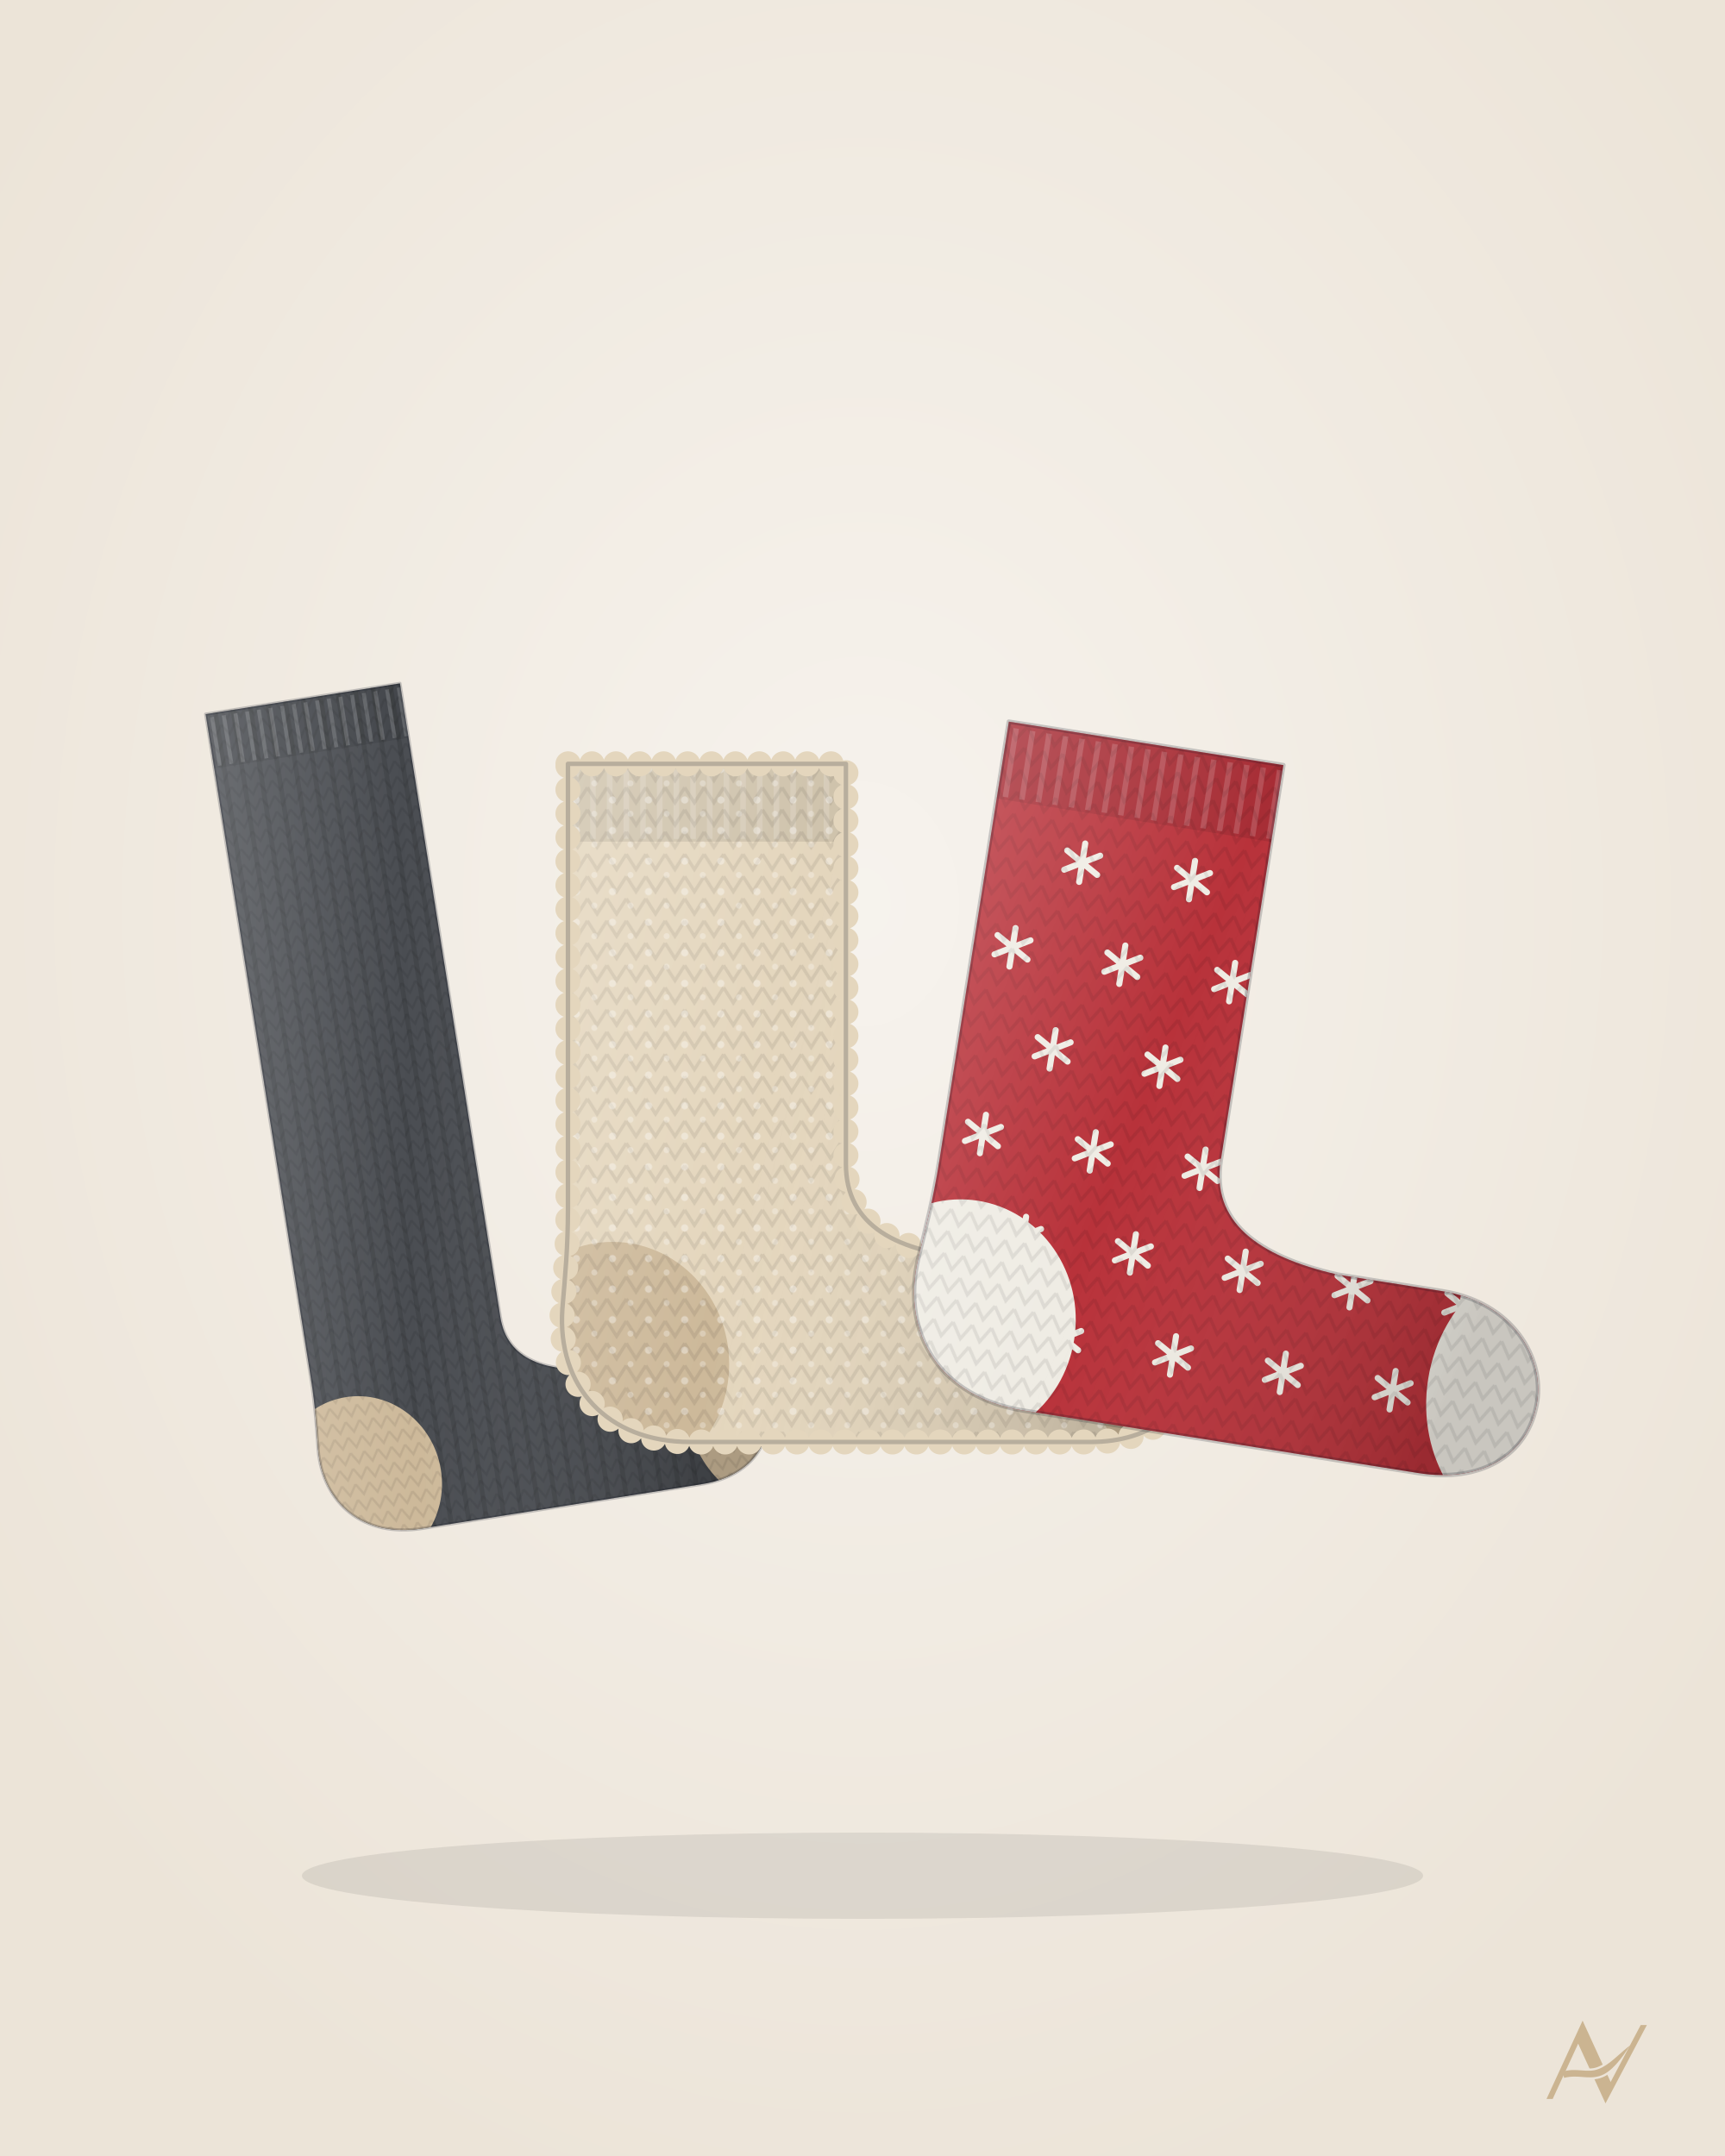
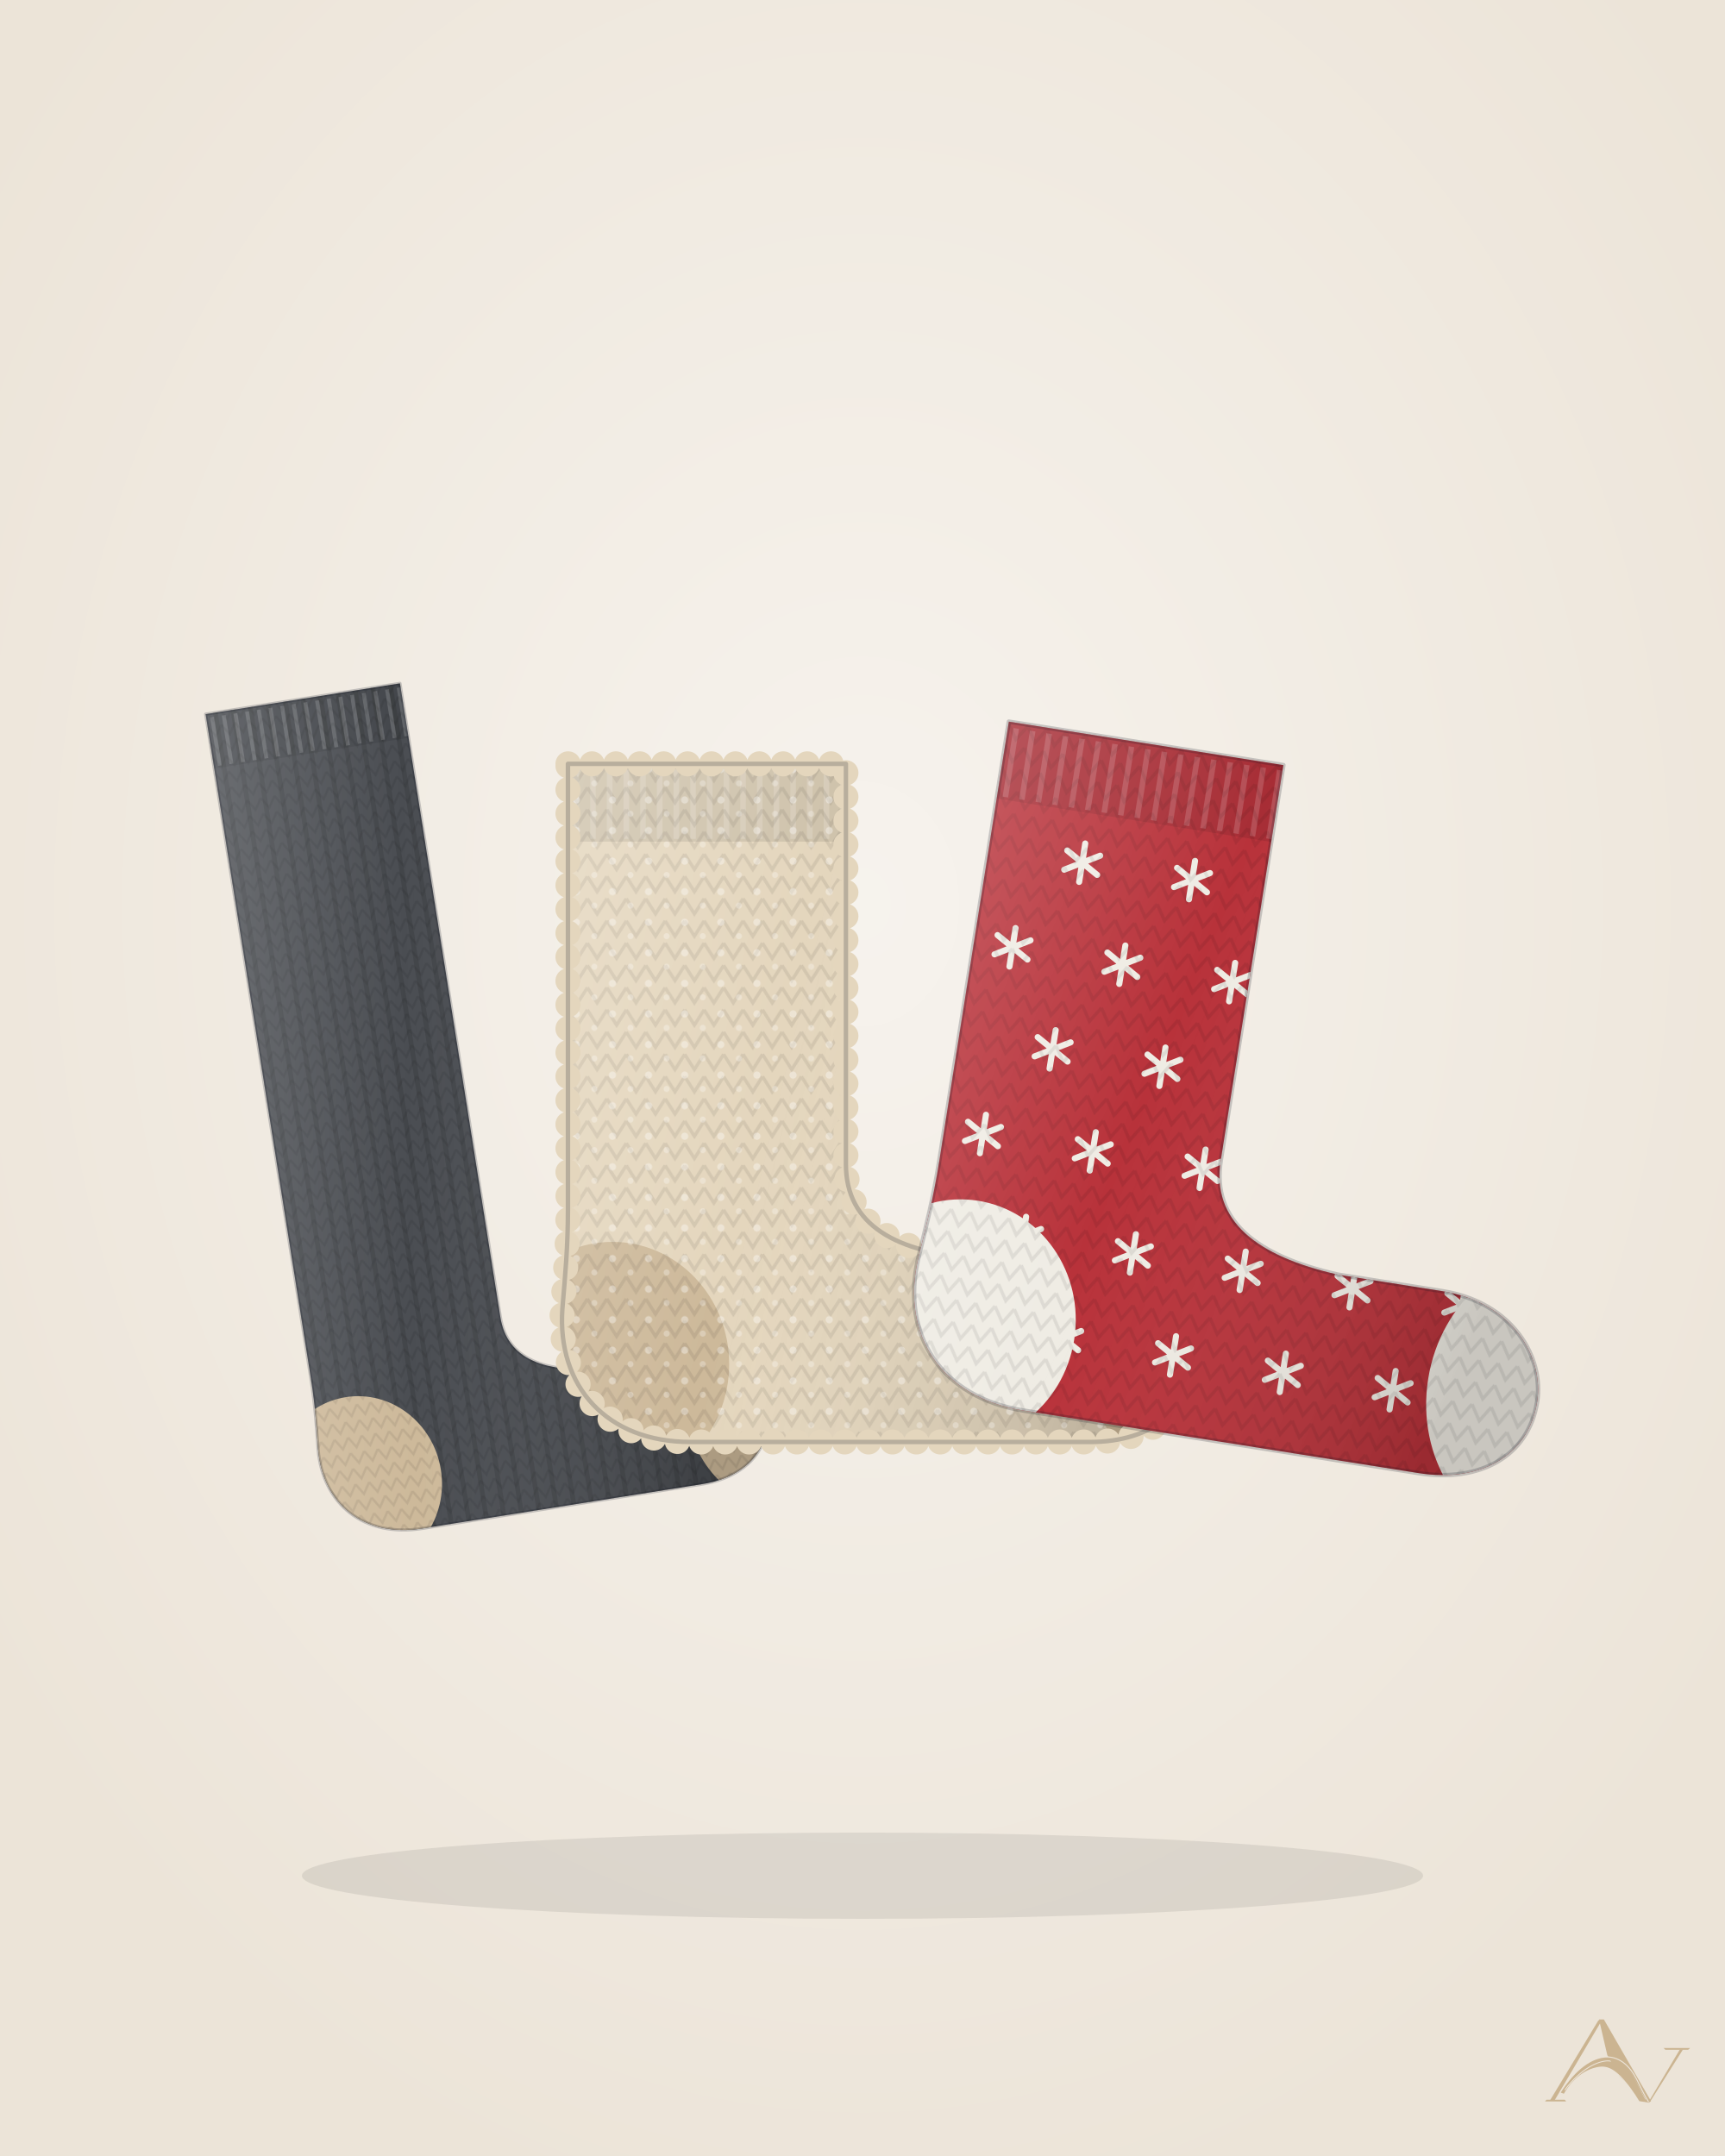
<svg xmlns="http://www.w3.org/2000/svg" viewBox="0 0 800 1000" role="img">
  <defs>
    <radialGradient id="light" cx=".5" cy=".42" r=".62">
      <stop offset="0" stop-color="#fff" stop-opacity=".55" />
      <stop offset="1" stop-color="#fff" stop-opacity="0" />
    </radialGradient>
  </defs>
  <rect width="800" height="1000" fill="#ece4d8" />
  <rect width="800" height="1000" fill="url(#light)" />
  <ellipse cx="400" cy="870" rx="260" ry="20" fill="#000" fill-opacity=".08" />
  <g transform="rotate(-9 220 500) translate(123.3 428.8) scale(0.9126106 0.9126106)">
    <defs>
      <clipPath id="c-winter-warm-bundle-f0">
        <path d="M0 -126H100V200C100 222 118 232 148 234H186C212 234 226 252 226 268C226 288 210 300 188 300H44C14 300 -4 280 -2 252C-1 240 0 230 0 216Z" />
      </clipPath>
      <pattern id="k-winter-warm-bundle-f0" width="7" height="8" patternUnits="userSpaceOnUse">
        <path d="M0 0.5L3.5 6L7 0.5" fill="none" stroke="#000" stroke-opacity=".075" stroke-width="1.2" />
      </pattern>
      <linearGradient id="g-winter-warm-bundle-f0" x1="0" x2="1" y1="0" y2="0.25">
        <stop offset="0" stop-color="#fff" stop-opacity=".2" />
        <stop offset=".42" stop-color="#fff" stop-opacity="0" />
        <stop offset="1" stop-color="#000" stop-opacity=".16" />
      </linearGradient>
    </defs>
    <path d="M0 -126H100V200C100 222 118 232 148 234H186C212 234 226 252 226 268C226 288 210 300 188 300H44C14 300 -4 280 -2 252C-1 240 0 230 0 216Z" fill="#4a4d52" />
    <g clip-path="url(#c-winter-warm-bundle-f0)">
      <path d="M-4 -126V304" stroke="#000" stroke-opacity=".11" stroke-width="2.4" />
      <path d="M5 -126V304" stroke="#000" stroke-opacity=".11" stroke-width="2.4" />
      <path d="M14 -126V304" stroke="#000" stroke-opacity=".11" stroke-width="2.4" />
      <path d="M23 -126V304" stroke="#000" stroke-opacity=".11" stroke-width="2.4" />
      <path d="M32 -126V304" stroke="#000" stroke-opacity=".11" stroke-width="2.4" />
      <path d="M41 -126V304" stroke="#000" stroke-opacity=".11" stroke-width="2.4" />
      <path d="M50 -126V304" stroke="#000" stroke-opacity=".11" stroke-width="2.4" />
      <path d="M59 -126V304" stroke="#000" stroke-opacity=".11" stroke-width="2.4" />
      <path d="M68 -126V304" stroke="#000" stroke-opacity=".11" stroke-width="2.4" />
      <path d="M77 -126V304" stroke="#000" stroke-opacity=".11" stroke-width="2.4" />
      <path d="M86 -126V304" stroke="#000" stroke-opacity=".11" stroke-width="2.4" />
      <path d="M95 -126V304" stroke="#000" stroke-opacity=".11" stroke-width="2.4" />
      <path d="M104 -126V304" stroke="#000" stroke-opacity=".11" stroke-width="2.4" />
      <path d="M113 -126V304" stroke="#000" stroke-opacity=".11" stroke-width="2.4" />
      <path d="M122 -126V304" stroke="#000" stroke-opacity=".11" stroke-width="2.4" />
      <path d="M131 -126V304" stroke="#000" stroke-opacity=".11" stroke-width="2.4" />
      <path d="M140 -126V304" stroke="#000" stroke-opacity=".11" stroke-width="2.4" />
      <path d="M149 -126V304" stroke="#000" stroke-opacity=".11" stroke-width="2.4" />
      <path d="M158 -126V304" stroke="#000" stroke-opacity=".11" stroke-width="2.4" />
      <path d="M167 -126V304" stroke="#000" stroke-opacity=".11" stroke-width="2.4" />
      <path d="M176 -126V304" stroke="#000" stroke-opacity=".11" stroke-width="2.4" />
      <path d="M185 -126V304" stroke="#000" stroke-opacity=".11" stroke-width="2.4" />
      <path d="M194 -126V304" stroke="#000" stroke-opacity=".11" stroke-width="2.4" />
      <path d="M203 -126V304" stroke="#000" stroke-opacity=".11" stroke-width="2.4" />
      <path d="M212 -126V304" stroke="#000" stroke-opacity=".11" stroke-width="2.4" />
      <path d="M221 -126V304" stroke="#000" stroke-opacity=".11" stroke-width="2.4" />
      <path d="M230 -126V304" stroke="#000" stroke-opacity=".11" stroke-width="2.4" />
      <rect x="-10" y="-126" width="120" height="28" fill="#000" fill-opacity=".09" />
      <path d="M3 -124V-99" stroke="#fff" stroke-opacity=".16" stroke-width="2" />
      <path d="M9 -124V-99" stroke="#fff" stroke-opacity=".16" stroke-width="2" />
      <path d="M15 -124V-99" stroke="#fff" stroke-opacity=".16" stroke-width="2" />
      <path d="M21 -124V-99" stroke="#fff" stroke-opacity=".16" stroke-width="2" />
      <path d="M27 -124V-99" stroke="#fff" stroke-opacity=".16" stroke-width="2" />
      <path d="M33 -124V-99" stroke="#fff" stroke-opacity=".16" stroke-width="2" />
      <path d="M39 -124V-99" stroke="#fff" stroke-opacity=".16" stroke-width="2" />
      <path d="M45 -124V-99" stroke="#fff" stroke-opacity=".16" stroke-width="2" />
      <path d="M51 -124V-99" stroke="#fff" stroke-opacity=".16" stroke-width="2" />
      <path d="M57 -124V-99" stroke="#fff" stroke-opacity=".16" stroke-width="2" />
      <path d="M63 -124V-99" stroke="#fff" stroke-opacity=".16" stroke-width="2" />
      <path d="M69 -124V-99" stroke="#fff" stroke-opacity=".16" stroke-width="2" />
      <path d="M75 -124V-99" stroke="#fff" stroke-opacity=".16" stroke-width="2" />
      <path d="M81 -124V-99" stroke="#fff" stroke-opacity=".16" stroke-width="2" />
      <path d="M87 -124V-99" stroke="#fff" stroke-opacity=".16" stroke-width="2" />
      <path d="M93 -124V-99" stroke="#fff" stroke-opacity=".16" stroke-width="2" />
      <path d="M99 -124V-99" stroke="#fff" stroke-opacity=".16" stroke-width="2" />
      <ellipse cx="16" cy="272" rx="42" ry="44" fill="#cdb99a" />
      <ellipse cx="232" cy="266" rx="46" ry="52" fill="#cdb99a" />
      <rect x="-30" y="-156" width="290" height="466" fill="url(#k-winter-warm-bundle-f0)" />
      <rect x="-6" y="-126" width="236" height="430" fill="url(#g-winter-warm-bundle-f0)" />
    </g>
    <path d="M0 -126H100V200C100 222 118 232 148 234H186C212 234 226 252 226 268C226 288 210 300 188 300H44C14 300 -4 280 -2 252C-1 240 0 230 0 216Z" fill="none" stroke="#0b1220" stroke-opacity=".2" stroke-width="1.6" stroke-linejoin="round" />
  </g>
  <g transform="rotate(0 400 500) translate(263.4 282.1) scale(1.289062 1.289062)">
    <defs>
      <clipPath id="c-winter-warm-bundle-f1">
        <path d="M0 56H100V200C100 222 118 232 148 234H186C212 234 226 252 226 268C226 288 210 300 188 300H44C14 300 -4 280 -2 252C-1 240 0 230 0 216Z" />
      </clipPath>
      <pattern id="k-winter-warm-bundle-f1" width="7" height="8" patternUnits="userSpaceOnUse">
        <path d="M0 0.5L3.5 6L7 0.5" fill="none" stroke="#000" stroke-opacity=".075" stroke-width="1.2" />
      </pattern>
      <linearGradient id="g-winter-warm-bundle-f1" x1="0" x2="1" y1="0" y2="0.25">
        <stop offset="0" stop-color="#fff" stop-opacity=".2" />
        <stop offset=".42" stop-color="#fff" stop-opacity="0" />
        <stop offset="1" stop-color="#000" stop-opacity=".16" />
      </linearGradient>
      <pattern id="f-winter-warm-bundle-f1" width="13" height="11" patternUnits="userSpaceOnUse">
        <circle cx="3" cy="3" r="1.3" fill="#fff" fill-opacity=".35" />
        <circle cx="9.5" cy="8" r="1.1" fill="#fff" fill-opacity=".28" />
      </pattern>
    </defs>
    <path d="M0 56H100V200C100 222 118 232 148 234H186C212 234 226 252 226 268C226 288 210 300 188 300H44C14 300 -4 280 -2 252C-1 240 0 230 0 216Z" fill="#e4d6bd" />
    <g clip-path="url(#c-winter-warm-bundle-f1)">
      <rect x="-10" y="56" width="120" height="28" fill="#000" fill-opacity=".09" />
      <path d="M3 58V83" stroke="#fff" stroke-opacity=".16" stroke-width="2" />
      <path d="M9 58V83" stroke="#fff" stroke-opacity=".16" stroke-width="2" />
      <path d="M15 58V83" stroke="#fff" stroke-opacity=".16" stroke-width="2" />
      <path d="M21 58V83" stroke="#fff" stroke-opacity=".16" stroke-width="2" />
      <path d="M27 58V83" stroke="#fff" stroke-opacity=".16" stroke-width="2" />
      <path d="M33 58V83" stroke="#fff" stroke-opacity=".16" stroke-width="2" />
      <path d="M39 58V83" stroke="#fff" stroke-opacity=".16" stroke-width="2" />
      <path d="M45 58V83" stroke="#fff" stroke-opacity=".16" stroke-width="2" />
      <path d="M51 58V83" stroke="#fff" stroke-opacity=".16" stroke-width="2" />
      <path d="M57 58V83" stroke="#fff" stroke-opacity=".16" stroke-width="2" />
      <path d="M63 58V83" stroke="#fff" stroke-opacity=".16" stroke-width="2" />
      <path d="M69 58V83" stroke="#fff" stroke-opacity=".16" stroke-width="2" />
      <path d="M75 58V83" stroke="#fff" stroke-opacity=".16" stroke-width="2" />
      <path d="M81 58V83" stroke="#fff" stroke-opacity=".16" stroke-width="2" />
      <path d="M87 58V83" stroke="#fff" stroke-opacity=".16" stroke-width="2" />
      <path d="M93 58V83" stroke="#fff" stroke-opacity=".16" stroke-width="2" />
      <path d="M99 58V83" stroke="#fff" stroke-opacity=".16" stroke-width="2" />
      <ellipse cx="16" cy="272" rx="42" ry="44" fill="#cdb99a" />
      <ellipse cx="232" cy="266" rx="46" ry="52" fill="#cdb99a" />
      <rect x="-30" y="26" width="290" height="284" fill="url(#k-winter-warm-bundle-f1)" />
      <rect x="-6" y="56" width="236" height="248" fill="url(#g-winter-warm-bundle-f1)" />
      <rect x="-30" y="26" width="290" height="284" fill="url(#f-winter-warm-bundle-f1)" />
    </g>
    <path d="M0 56H100V200C100 222 118 232 148 234H186C212 234 226 252 226 268C226 288 210 300 188 300H44C14 300 -4 280 -2 252C-1 240 0 230 0 216Z" fill="none" stroke="#e4d6bd" stroke-width="9" stroke-dasharray="0.1 8.5" stroke-linecap="round" />
    <path d="M0 56H100V200C100 222 118 232 148 234H186C212 234 226 252 226 268C226 288 210 300 188 300H44C14 300 -4 280 -2 252C-1 240 0 230 0 216Z" fill="none" stroke="#0b1220" stroke-opacity=".2" stroke-width="1.6" stroke-linejoin="round" />
  </g>
  <g transform="rotate(9 580 500) translate(443.4 282.1) scale(1.289062 1.289062)">
    <defs>
      <clipPath id="c-winter-warm-bundle-f2">
        <path d="M0 56H100V200C100 222 118 232 148 234H186C212 234 226 252 226 268C226 288 210 300 188 300H44C14 300 -4 280 -2 252C-1 240 0 230 0 216Z" />
      </clipPath>
      <pattern id="k-winter-warm-bundle-f2" width="7" height="8" patternUnits="userSpaceOnUse">
        <path d="M0 0.5L3.5 6L7 0.5" fill="none" stroke="#000" stroke-opacity=".075" stroke-width="1.2" />
      </pattern>
      <linearGradient id="g-winter-warm-bundle-f2" x1="0" x2="1" y1="0" y2="0.25">
        <stop offset="0" stop-color="#fff" stop-opacity=".2" />
        <stop offset=".42" stop-color="#fff" stop-opacity="0" />
        <stop offset="1" stop-color="#000" stop-opacity=".16" />
      </linearGradient>
    </defs>
    <path d="M0 56H100V200C100 222 118 232 148 234H186C212 234 226 252 226 268C226 288 210 300 188 300H44C14 300 -4 280 -2 252C-1 240 0 230 0 216Z" fill="#b8323a" />
    <g clip-path="url(#c-winter-warm-bundle-f2)">
      <g transform="translate(34 102)" stroke="#efece4" stroke-width="2.2" stroke-linecap="round">
        <path d="M0-7V7M-6-3.5L6 3.5M-6 3.5L6-3.5" />
      </g>
      <g transform="translate(74 102)" stroke="#efece4" stroke-width="2.2" stroke-linecap="round">
        <path d="M0-7V7M-6-3.5L6 3.5M-6 3.5L6-3.5" />
      </g>
      <g transform="translate(114 102)" stroke="#efece4" stroke-width="2.2" stroke-linecap="round">
        <path d="M0-7V7M-6-3.5L6 3.5M-6 3.5L6-3.5" />
      </g>
      <g transform="translate(154 102)" stroke="#efece4" stroke-width="2.2" stroke-linecap="round">
        <path d="M0-7V7M-6-3.5L6 3.5M-6 3.5L6-3.5" />
      </g>
      <g transform="translate(194 102)" stroke="#efece4" stroke-width="2.2" stroke-linecap="round">
        <path d="M0-7V7M-6-3.5L6 3.5M-6 3.5L6-3.5" />
      </g>
      <g transform="translate(14 136)" stroke="#efece4" stroke-width="2.2" stroke-linecap="round">
        <path d="M0-7V7M-6-3.5L6 3.5M-6 3.5L6-3.5" />
      </g>
      <g transform="translate(54 136)" stroke="#efece4" stroke-width="2.2" stroke-linecap="round">
        <path d="M0-7V7M-6-3.5L6 3.5M-6 3.5L6-3.5" />
      </g>
      <g transform="translate(94 136)" stroke="#efece4" stroke-width="2.2" stroke-linecap="round">
        <path d="M0-7V7M-6-3.5L6 3.5M-6 3.5L6-3.5" />
      </g>
      <g transform="translate(134 136)" stroke="#efece4" stroke-width="2.2" stroke-linecap="round">
        <path d="M0-7V7M-6-3.5L6 3.5M-6 3.5L6-3.5" />
      </g>
      <g transform="translate(174 136)" stroke="#efece4" stroke-width="2.2" stroke-linecap="round">
        <path d="M0-7V7M-6-3.5L6 3.5M-6 3.5L6-3.5" />
      </g>
      <g transform="translate(214 136)" stroke="#efece4" stroke-width="2.2" stroke-linecap="round">
        <path d="M0-7V7M-6-3.5L6 3.5M-6 3.5L6-3.5" />
      </g>
      <g transform="translate(34 170)" stroke="#efece4" stroke-width="2.2" stroke-linecap="round">
        <path d="M0-7V7M-6-3.5L6 3.5M-6 3.5L6-3.5" />
      </g>
      <g transform="translate(74 170)" stroke="#efece4" stroke-width="2.2" stroke-linecap="round">
        <path d="M0-7V7M-6-3.5L6 3.5M-6 3.5L6-3.5" />
      </g>
      <g transform="translate(114 170)" stroke="#efece4" stroke-width="2.2" stroke-linecap="round">
        <path d="M0-7V7M-6-3.5L6 3.5M-6 3.5L6-3.5" />
      </g>
      <g transform="translate(154 170)" stroke="#efece4" stroke-width="2.2" stroke-linecap="round">
        <path d="M0-7V7M-6-3.5L6 3.5M-6 3.5L6-3.5" />
      </g>
      <g transform="translate(194 170)" stroke="#efece4" stroke-width="2.2" stroke-linecap="round">
        <path d="M0-7V7M-6-3.5L6 3.5M-6 3.5L6-3.5" />
      </g>
      <g transform="translate(14 204)" stroke="#efece4" stroke-width="2.2" stroke-linecap="round">
        <path d="M0-7V7M-6-3.5L6 3.5M-6 3.5L6-3.5" />
      </g>
      <g transform="translate(54 204)" stroke="#efece4" stroke-width="2.2" stroke-linecap="round">
        <path d="M0-7V7M-6-3.5L6 3.5M-6 3.5L6-3.5" />
      </g>
      <g transform="translate(94 204)" stroke="#efece4" stroke-width="2.2" stroke-linecap="round">
        <path d="M0-7V7M-6-3.5L6 3.5M-6 3.5L6-3.5" />
      </g>
      <g transform="translate(134 204)" stroke="#efece4" stroke-width="2.2" stroke-linecap="round">
        <path d="M0-7V7M-6-3.5L6 3.5M-6 3.5L6-3.5" />
      </g>
      <g transform="translate(174 204)" stroke="#efece4" stroke-width="2.2" stroke-linecap="round">
        <path d="M0-7V7M-6-3.5L6 3.5M-6 3.5L6-3.5" />
      </g>
      <g transform="translate(214 204)" stroke="#efece4" stroke-width="2.2" stroke-linecap="round">
        <path d="M0-7V7M-6-3.5L6 3.5M-6 3.5L6-3.5" />
      </g>
      <g transform="translate(34 238)" stroke="#efece4" stroke-width="2.2" stroke-linecap="round">
        <path d="M0-7V7M-6-3.5L6 3.5M-6 3.5L6-3.5" />
      </g>
      <g transform="translate(74 238)" stroke="#efece4" stroke-width="2.2" stroke-linecap="round">
        <path d="M0-7V7M-6-3.5L6 3.5M-6 3.5L6-3.5" />
      </g>
      <g transform="translate(114 238)" stroke="#efece4" stroke-width="2.2" stroke-linecap="round">
        <path d="M0-7V7M-6-3.5L6 3.5M-6 3.5L6-3.5" />
      </g>
      <g transform="translate(154 238)" stroke="#efece4" stroke-width="2.2" stroke-linecap="round">
        <path d="M0-7V7M-6-3.5L6 3.5M-6 3.5L6-3.5" />
      </g>
      <g transform="translate(194 238)" stroke="#efece4" stroke-width="2.2" stroke-linecap="round">
        <path d="M0-7V7M-6-3.5L6 3.5M-6 3.5L6-3.5" />
      </g>
      <g transform="translate(14 272)" stroke="#efece4" stroke-width="2.2" stroke-linecap="round">
        <path d="M0-7V7M-6-3.5L6 3.5M-6 3.5L6-3.5" />
      </g>
      <g transform="translate(54 272)" stroke="#efece4" stroke-width="2.2" stroke-linecap="round">
        <path d="M0-7V7M-6-3.5L6 3.5M-6 3.5L6-3.5" />
      </g>
      <g transform="translate(94 272)" stroke="#efece4" stroke-width="2.2" stroke-linecap="round">
        <path d="M0-7V7M-6-3.5L6 3.5M-6 3.5L6-3.5" />
      </g>
      <g transform="translate(134 272)" stroke="#efece4" stroke-width="2.2" stroke-linecap="round">
        <path d="M0-7V7M-6-3.5L6 3.5M-6 3.5L6-3.5" />
      </g>
      <g transform="translate(174 272)" stroke="#efece4" stroke-width="2.2" stroke-linecap="round">
        <path d="M0-7V7M-6-3.5L6 3.5M-6 3.5L6-3.5" />
      </g>
      <g transform="translate(214 272)" stroke="#efece4" stroke-width="2.2" stroke-linecap="round">
        <path d="M0-7V7M-6-3.5L6 3.5M-6 3.5L6-3.5" />
      </g>
      <rect x="-10" y="56" width="120" height="28" fill="#000" fill-opacity=".09" />
      <path d="M3 58V83" stroke="#fff" stroke-opacity=".16" stroke-width="2" />
      <path d="M9 58V83" stroke="#fff" stroke-opacity=".16" stroke-width="2" />
      <path d="M15 58V83" stroke="#fff" stroke-opacity=".16" stroke-width="2" />
      <path d="M21 58V83" stroke="#fff" stroke-opacity=".16" stroke-width="2" />
      <path d="M27 58V83" stroke="#fff" stroke-opacity=".16" stroke-width="2" />
      <path d="M33 58V83" stroke="#fff" stroke-opacity=".16" stroke-width="2" />
      <path d="M39 58V83" stroke="#fff" stroke-opacity=".16" stroke-width="2" />
      <path d="M45 58V83" stroke="#fff" stroke-opacity=".16" stroke-width="2" />
      <path d="M51 58V83" stroke="#fff" stroke-opacity=".16" stroke-width="2" />
      <path d="M57 58V83" stroke="#fff" stroke-opacity=".16" stroke-width="2" />
      <path d="M63 58V83" stroke="#fff" stroke-opacity=".16" stroke-width="2" />
      <path d="M69 58V83" stroke="#fff" stroke-opacity=".16" stroke-width="2" />
      <path d="M75 58V83" stroke="#fff" stroke-opacity=".16" stroke-width="2" />
      <path d="M81 58V83" stroke="#fff" stroke-opacity=".16" stroke-width="2" />
      <path d="M87 58V83" stroke="#fff" stroke-opacity=".16" stroke-width="2" />
      <path d="M93 58V83" stroke="#fff" stroke-opacity=".16" stroke-width="2" />
      <path d="M99 58V83" stroke="#fff" stroke-opacity=".16" stroke-width="2" />
      <ellipse cx="16" cy="272" rx="42" ry="44" fill="#efece4" />
      <ellipse cx="232" cy="266" rx="46" ry="52" fill="#efece4" />
      <rect x="-30" y="26" width="290" height="284" fill="url(#k-winter-warm-bundle-f2)" />
      <rect x="-6" y="56" width="236" height="248" fill="url(#g-winter-warm-bundle-f2)" />
    </g>
    <path d="M0 56H100V200C100 222 118 232 148 234H186C212 234 226 252 226 268C226 288 210 300 188 300H44C14 300 -4 280 -2 252C-1 240 0 230 0 216Z" fill="none" stroke="#0b1220" stroke-opacity=".2" stroke-width="1.6" stroke-linejoin="round" />
  </g>
-   <g transform="translate(716 936) scale(0.4082)" opacity=".55">
-     <defs>
-       <clipPath id="wm-z">
-         <rect x="38" y="0" width="42" height="100" />
-       </clipPath>
-       <mask id="wm-m" maskUnits="userSpaceOnUse" x="-10" y="-10" width="140" height="120">
-         <rect x="-10" y="-10" width="140" height="120" fill="#fff" />
-         <path d="M21 61C37 56 49 63 62 58S85 41 98 31C89 45 77 62 63 66S39 64 23 68Z" fill="none" stroke="#000" stroke-width="5" stroke-linejoin="round" clip-path="url(#wm-z)" />
+   <g transform="translate(716 936) scale(0.1325)" opacity=".55">
+     <defs>
+       <mask id="wm-over" maskUnits="userSpaceOnUse" x="0" y="0" width="620" height="420">
+         <rect x="0" y="0" width="620" height="420" fill="#fff" />
+         <path d="M95 303C147 222 205 180 258 180C303 181 336 213 358 255C374 287 388 317 402 338L370 333C350 300 327 268 302 243C278 220 258 211 236 212C182 217 136 255 106 307Z" fill="none" stroke="#000" stroke-width="7" stroke-linejoin="round" />
      </mask>
-     </defs>
-     <g fill="#b08d57">
-       <path d="M3 92L44 3L75.86 72.65L110 8L117 8L70 97L38.96 29.14L10 92Z" mask="url(#wm-m)" />
-       <path d="M21 61C37 56 49 63 62 58S85 41 98 31C89 45 77 62 63 66S39 64 23 68Z" />
+       <mask id="wm-fold" maskUnits="userSpaceOnUse" x="0" y="0" width="620" height="420">
+         <rect x="0" y="0" width="620" height="420" fill="#fff" />
+         <path d="M110 293C166 219 225 192 261 192C301 194 333 221 351 254C365 281 377 305 391 327" fill="none" stroke="#000" stroke-width="3.2" stroke-linecap="round" />
+       </mask>
+     </defs>
+     <g transform="translate(-36 -42)" fill="#b08d57">
+       <g mask="url(#wm-over)">
+         <path d="M227 50L239 50L73 331H57Z" />
+         <path d="M229 47L258 172L300 245L384 334L400 340L411 333L246 47Z" />
+       </g>
+       <path d="M40 334H114L109 328H45Z" />
+       <path d="M400 340L409 333L523 152H512Z" />
+       <path d="M455 147H548L541 153H461Z" />
+       <path d="M95 303C147 222 205 180 258 180C303 181 336 213 358 255C374 287 388 317 402 338L370 333C350 300 327 268 302 243C278 220 258 211 236 212C182 217 136 255 106 307Z" mask="url(#wm-fold)" />
    </g>
  </g>
</svg>
